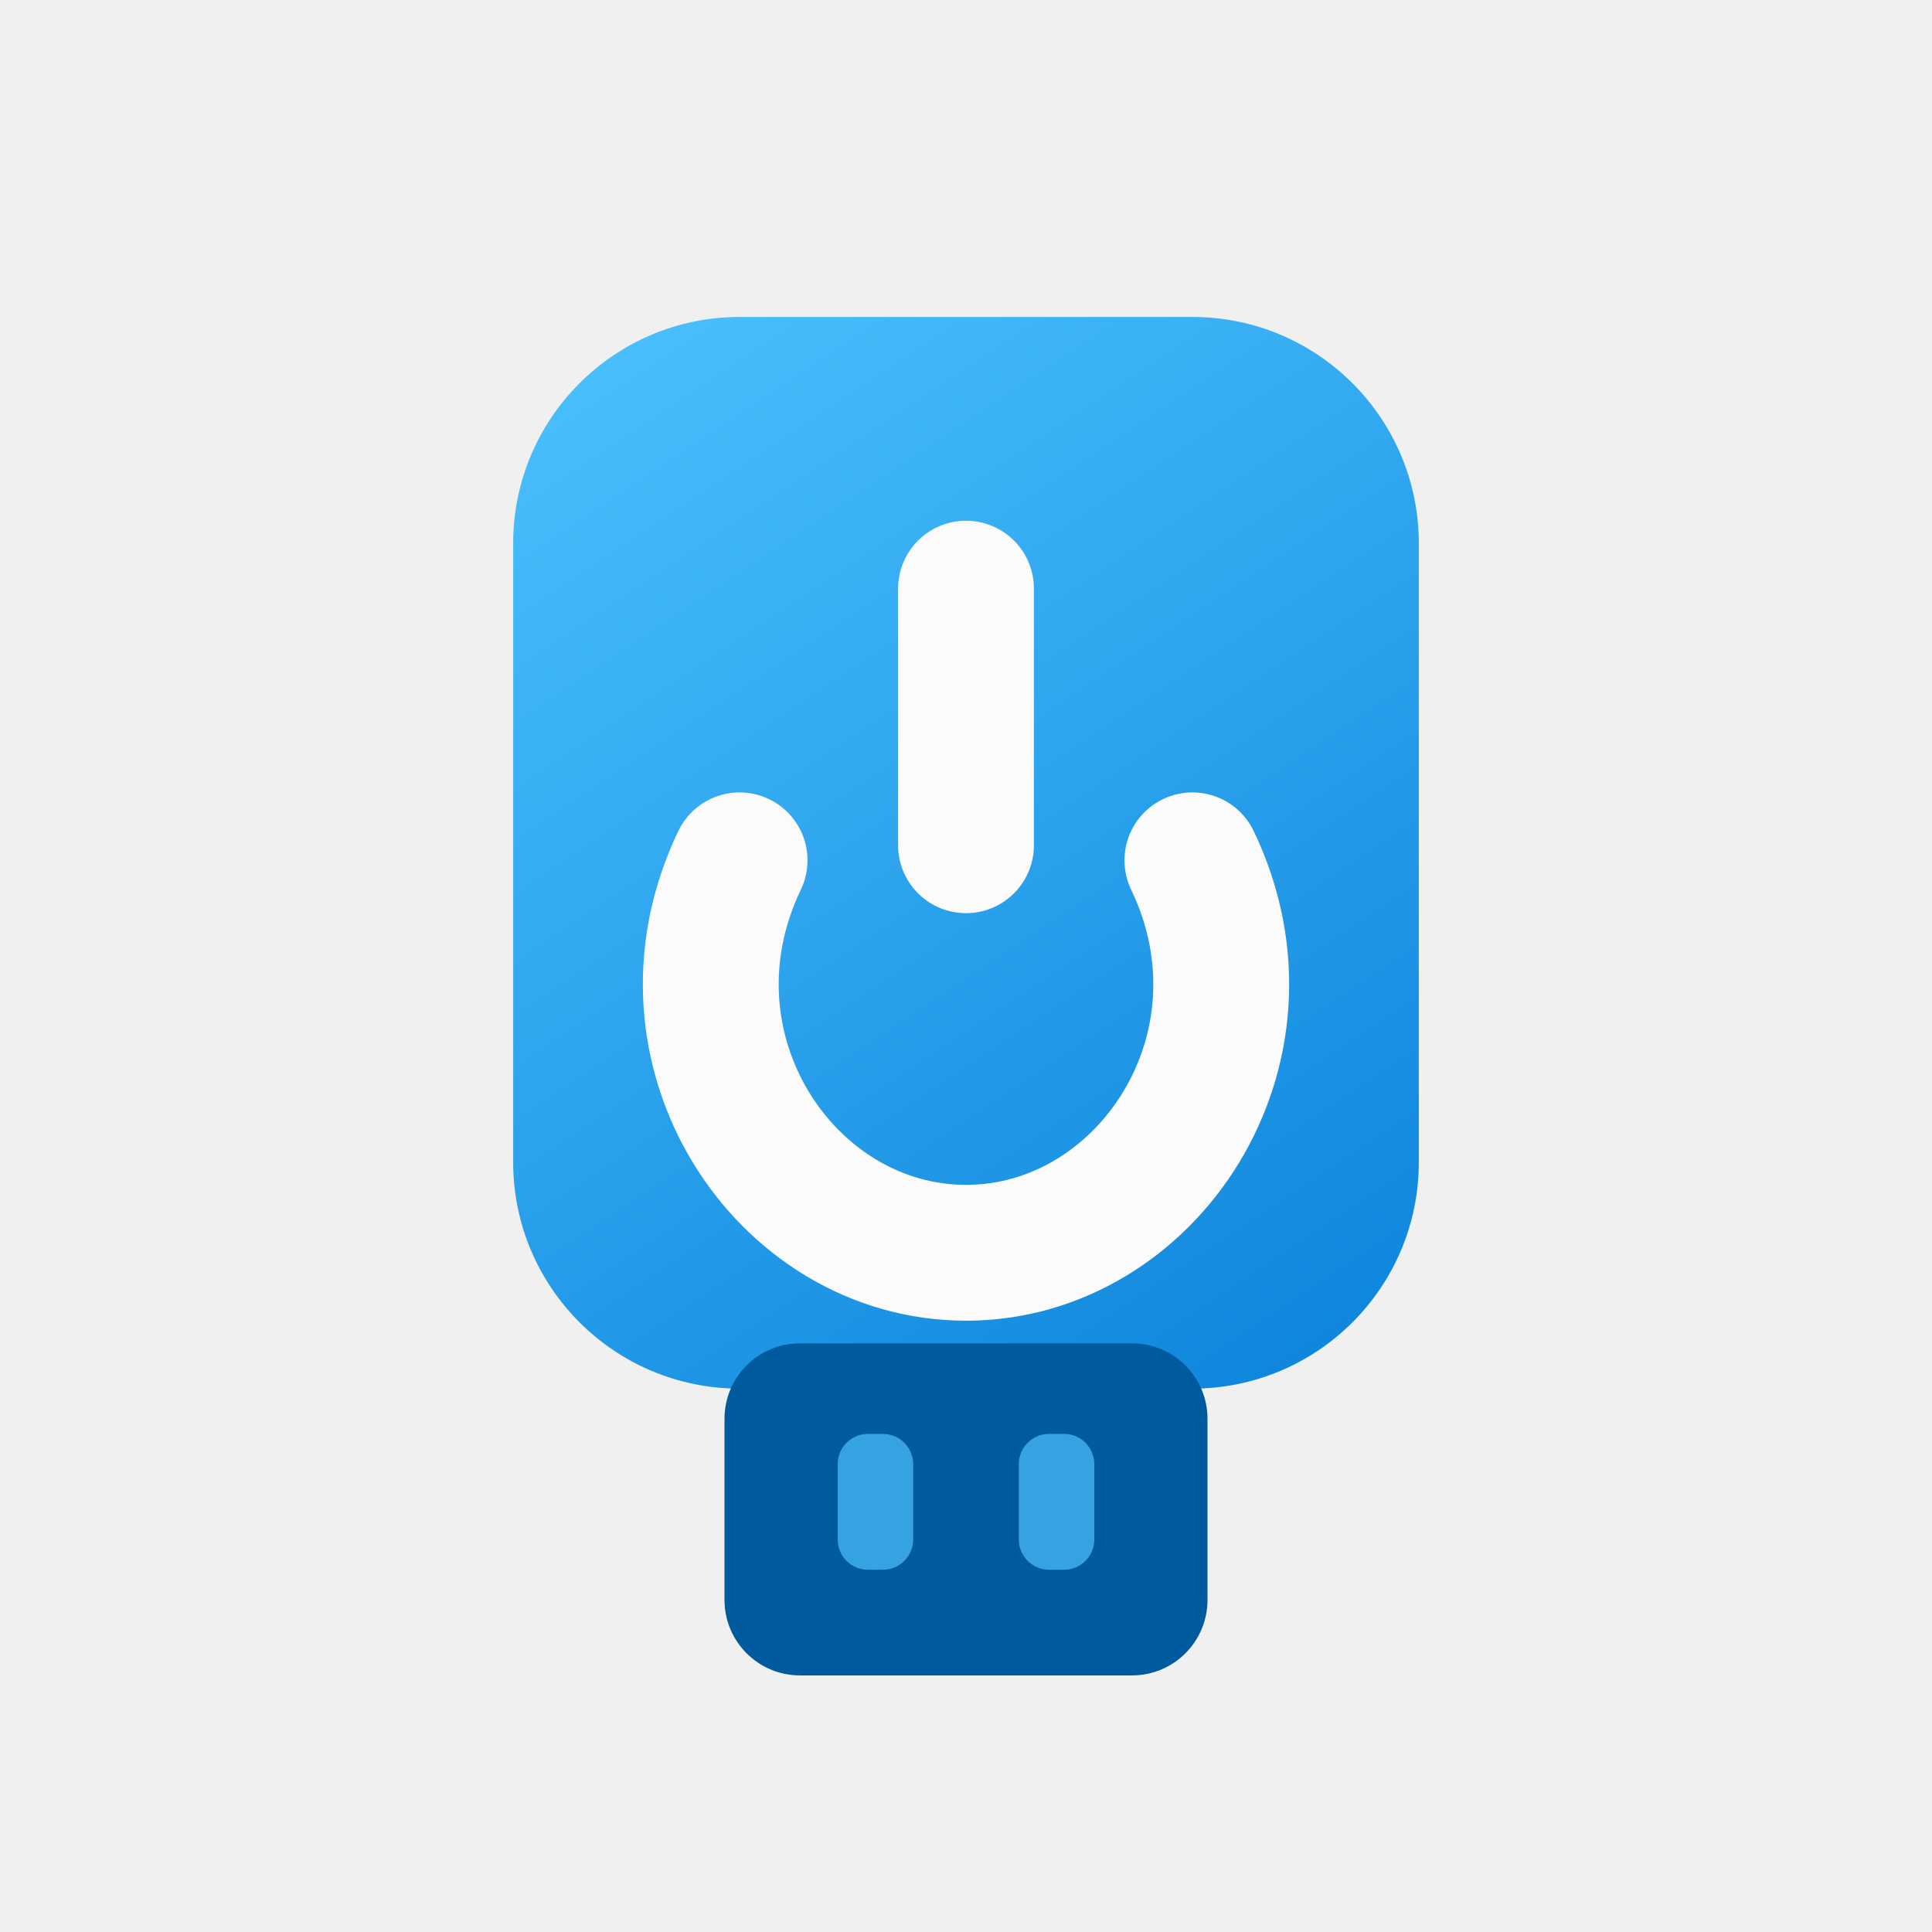
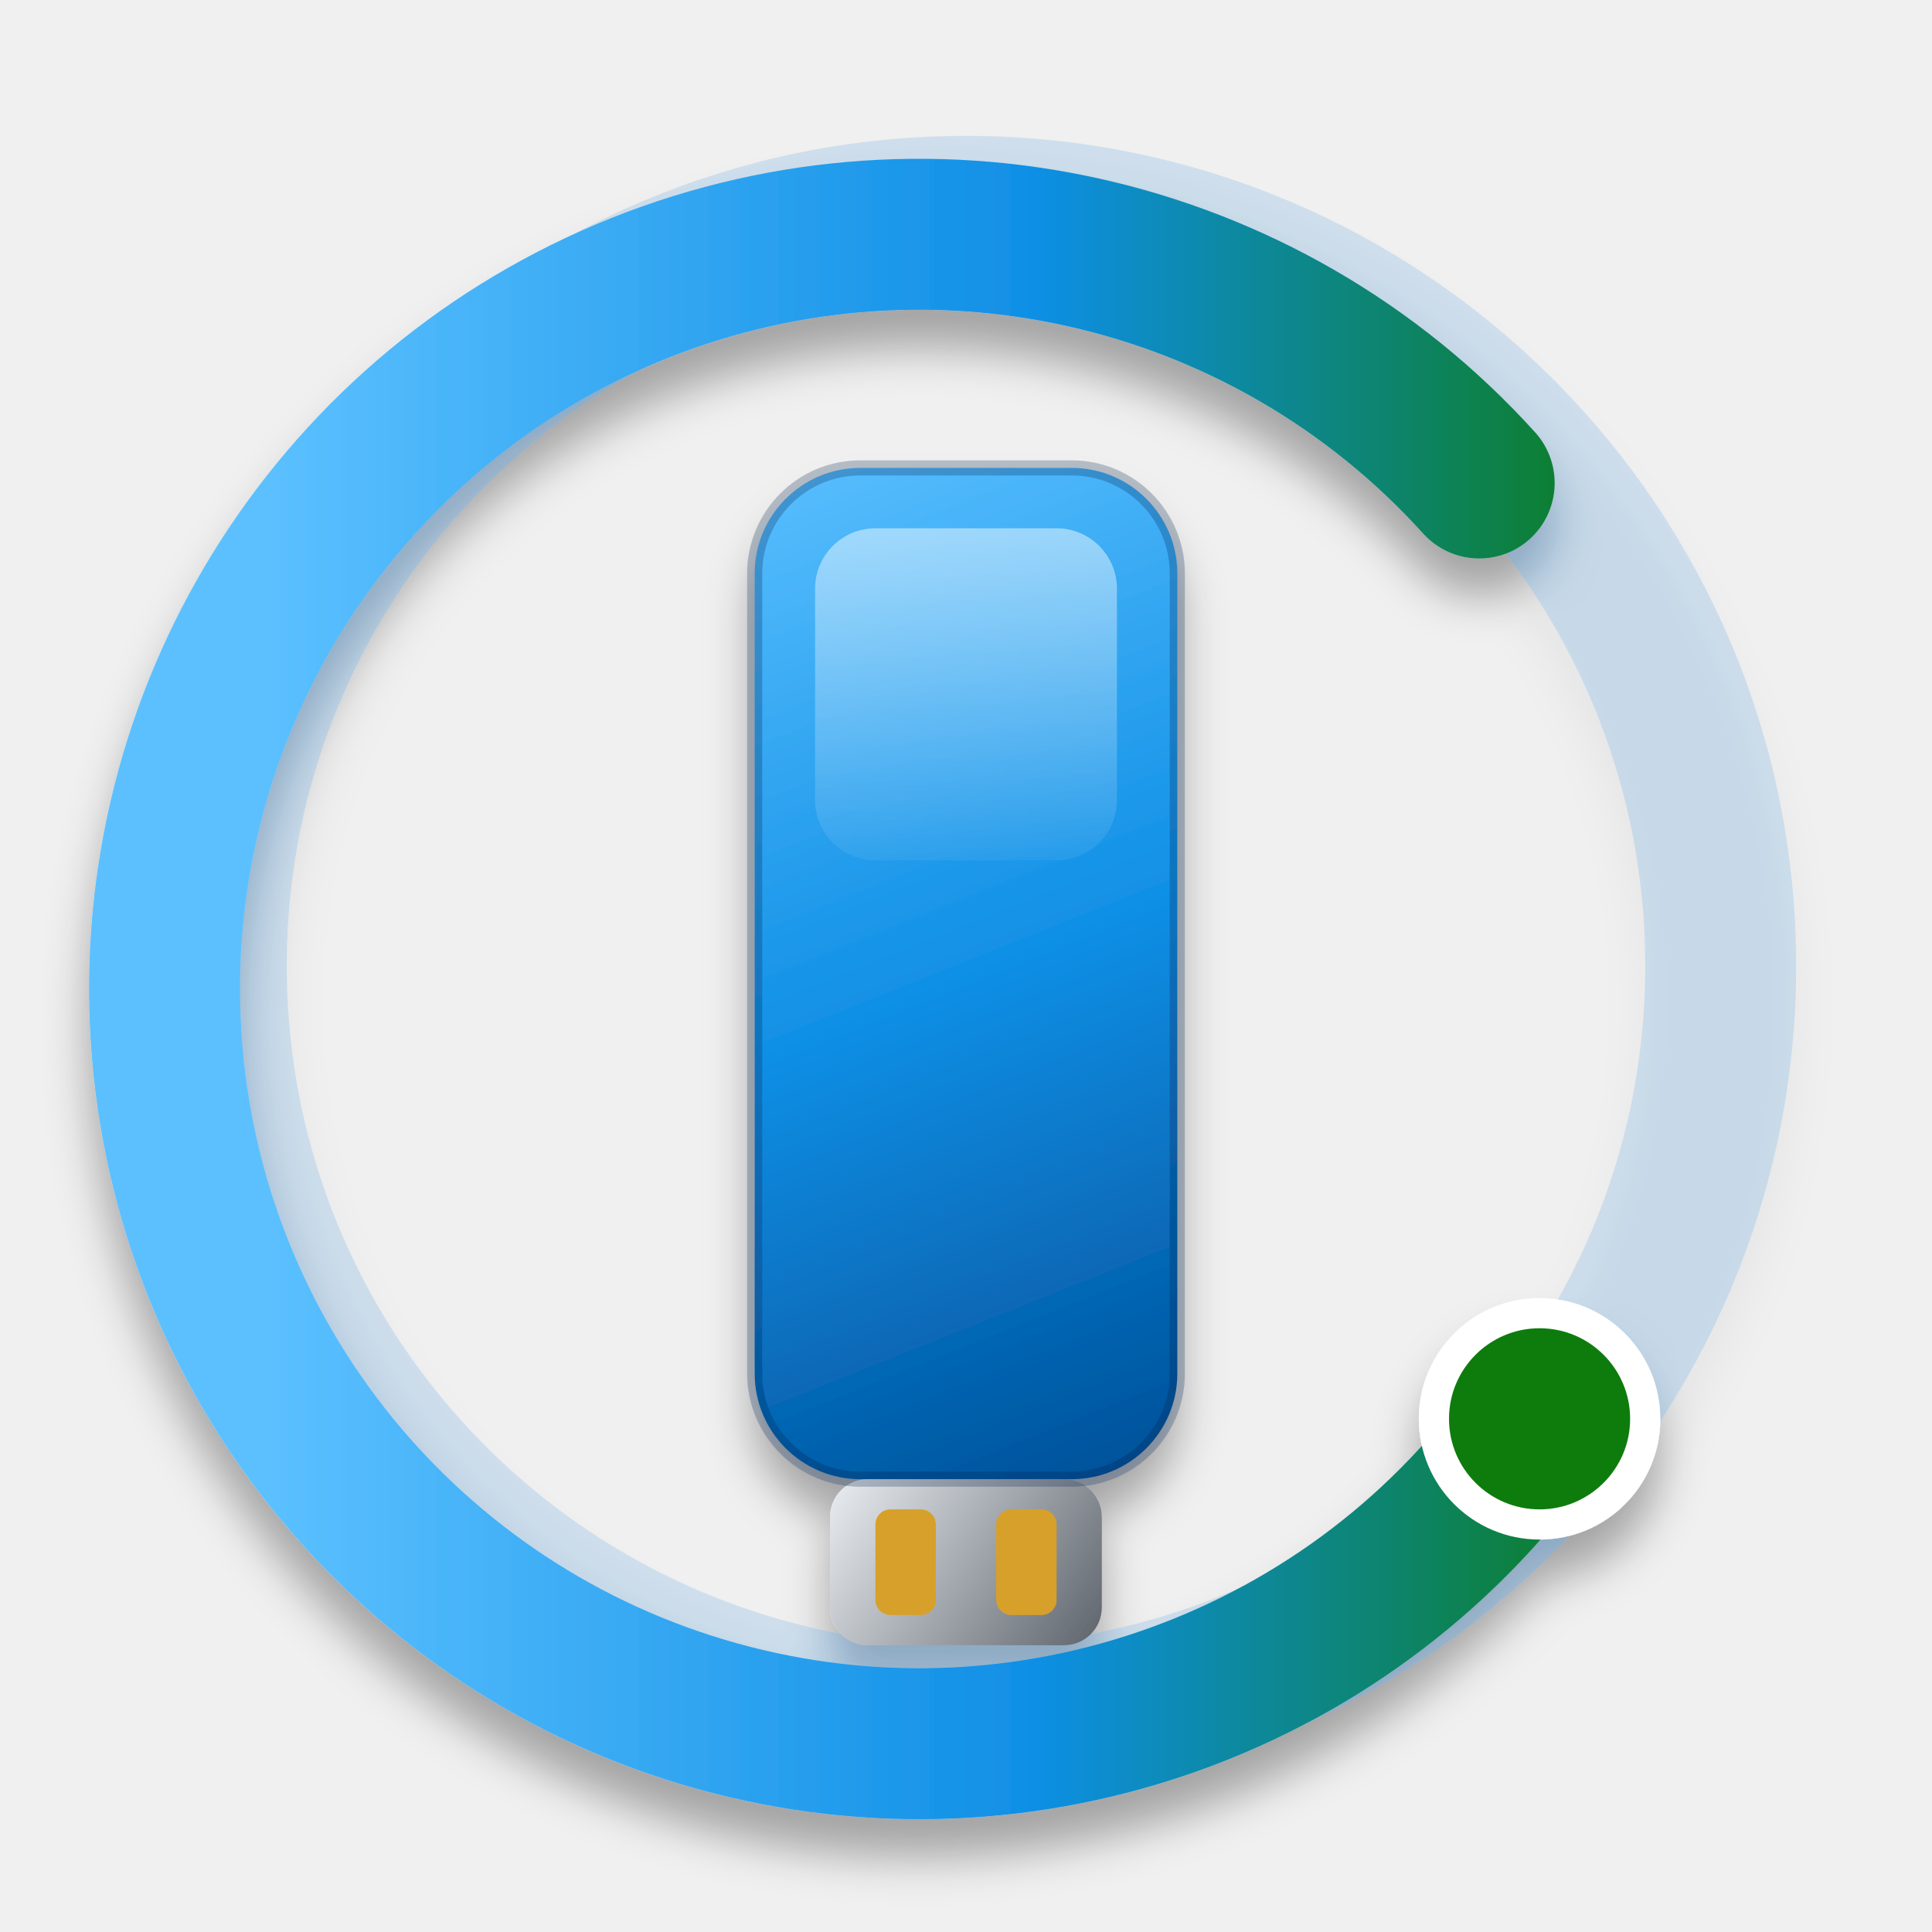
- <svg xmlns="http://www.w3.org/2000/svg" viewBox="0 0 256 256" role="img" aria-labelledby="icon05-title icon05-desc">
+ <svg xmlns="http://www.w3.org/2000/svg" viewBox="0 0 256 256" role="img" aria-labelledby="t5 d5">
  <defs>
-     <linearGradient id="icon05-body" x1="68" y1="42" x2="188" y2="222" gradientUnits="userSpaceOnUse">
-       <stop offset="0" stop-color="#4CC2FF" />
-       <stop offset="1" stop-color="#0078D4" />
+     <linearGradient id="b5" x1="100" y1="60" x2="156" y2="200" gradientUnits="userSpaceOnUse">
+       <stop offset="0" stop-color="#5BC0FF" />
+       <stop offset=".5" stop-color="#0F8FE5" />
+       <stop offset="1" stop-color="#004B92" />
    </linearGradient>
+     <linearGradient id="g5" x1="128" y1="62" x2="128" y2="120" gradientUnits="userSpaceOnUse">
+       <stop offset="0" stop-color="#FFFFFF" stop-opacity=".55" />
+       <stop offset="1" stop-color="#FFFFFF" stop-opacity="0" />
+     </linearGradient>
+     <linearGradient id="arc5" x1="36" y1="128" x2="220" y2="128" gradientUnits="userSpaceOnUse">
+       <stop offset="0" stop-color="#5BC0FF" />
+       <stop offset=".55" stop-color="#0F8FE5" />
+       <stop offset="1" stop-color="#107C10" />
+     </linearGradient>
+     <linearGradient id="m5" x1="110" y1="196" x2="146" y2="220" gradientUnits="userSpaceOnUse">
+       <stop offset="0" stop-color="#EAEEF2" />
+       <stop offset="1" stop-color="#5A6068" />
+     </linearGradient>
+     <filter id="s5" x="-25%" y="-25%" width="150%" height="150%">
+       <feGaussianBlur in="SourceAlpha" stdDeviation="3" />
+       <feOffset dy="5" />
+       <feComponentTransfer>
+         <feFuncA type="linear" slope=".32" />
+       </feComponentTransfer>
+       <feMerge>
+         <feMergeNode />
+         <feMergeNode in="SourceGraphic" />
+       </feMerge>
+     </filter>
  </defs>
-   <g stroke-linecap="round" stroke-linejoin="round">
-     <rect x="68" y="42" width="120" height="142" rx="30" fill="url(#icon05-body)" />
-     <rect x="96" y="178" width="64" height="44" rx="10" fill="#005A9E" />
-     <rect x="111" y="190" width="10" height="18" rx="4" fill="#4CC2FF" opacity="0.7" />
-     <rect x="135" y="190" width="10" height="18" rx="4" fill="#4CC2FF" opacity="0.7" />
-     <path d="M128 78V112" fill="none" stroke="#FBFBFB" stroke-width="18" />
-     <path d="M98 114C86 139 104 166 128 166C152 166 170 139 158 114" fill="none" stroke="#FBFBFB" stroke-width="18" />
+   <g filter="url(#s5)">
+     <circle cx="128" cy="128" r="100" fill="none" stroke="#0078D4" stroke-opacity=".14" stroke-width="20" />
+     <path d="M204 188A100 100 0 1 1 196 64" fill="none" stroke="url(#arc5)" stroke-width="20" stroke-linecap="round" />
+     <rect x="100" y="62" width="56" height="134" rx="14" fill="url(#b5)" />
+     <rect x="108" y="70" width="40" height="44" rx="8" fill="url(#g5)" />
+     <rect x="110" y="196" width="36" height="22" rx="5" fill="url(#m5)" />
+     <rect x="116" y="200" width="8" height="14" rx="2" fill="#D7A02A" />
+     <rect x="132" y="200" width="8" height="14" rx="2" fill="#D7A02A" />
+     <circle cx="204" cy="188" r="14" fill="#107C10" stroke="#FFFFFF" stroke-width="4" />
+     <rect x="100" y="62" width="56" height="134" rx="14" fill="none" stroke="#001E48" stroke-opacity=".25" stroke-width="2" />
  </g>
</svg>
